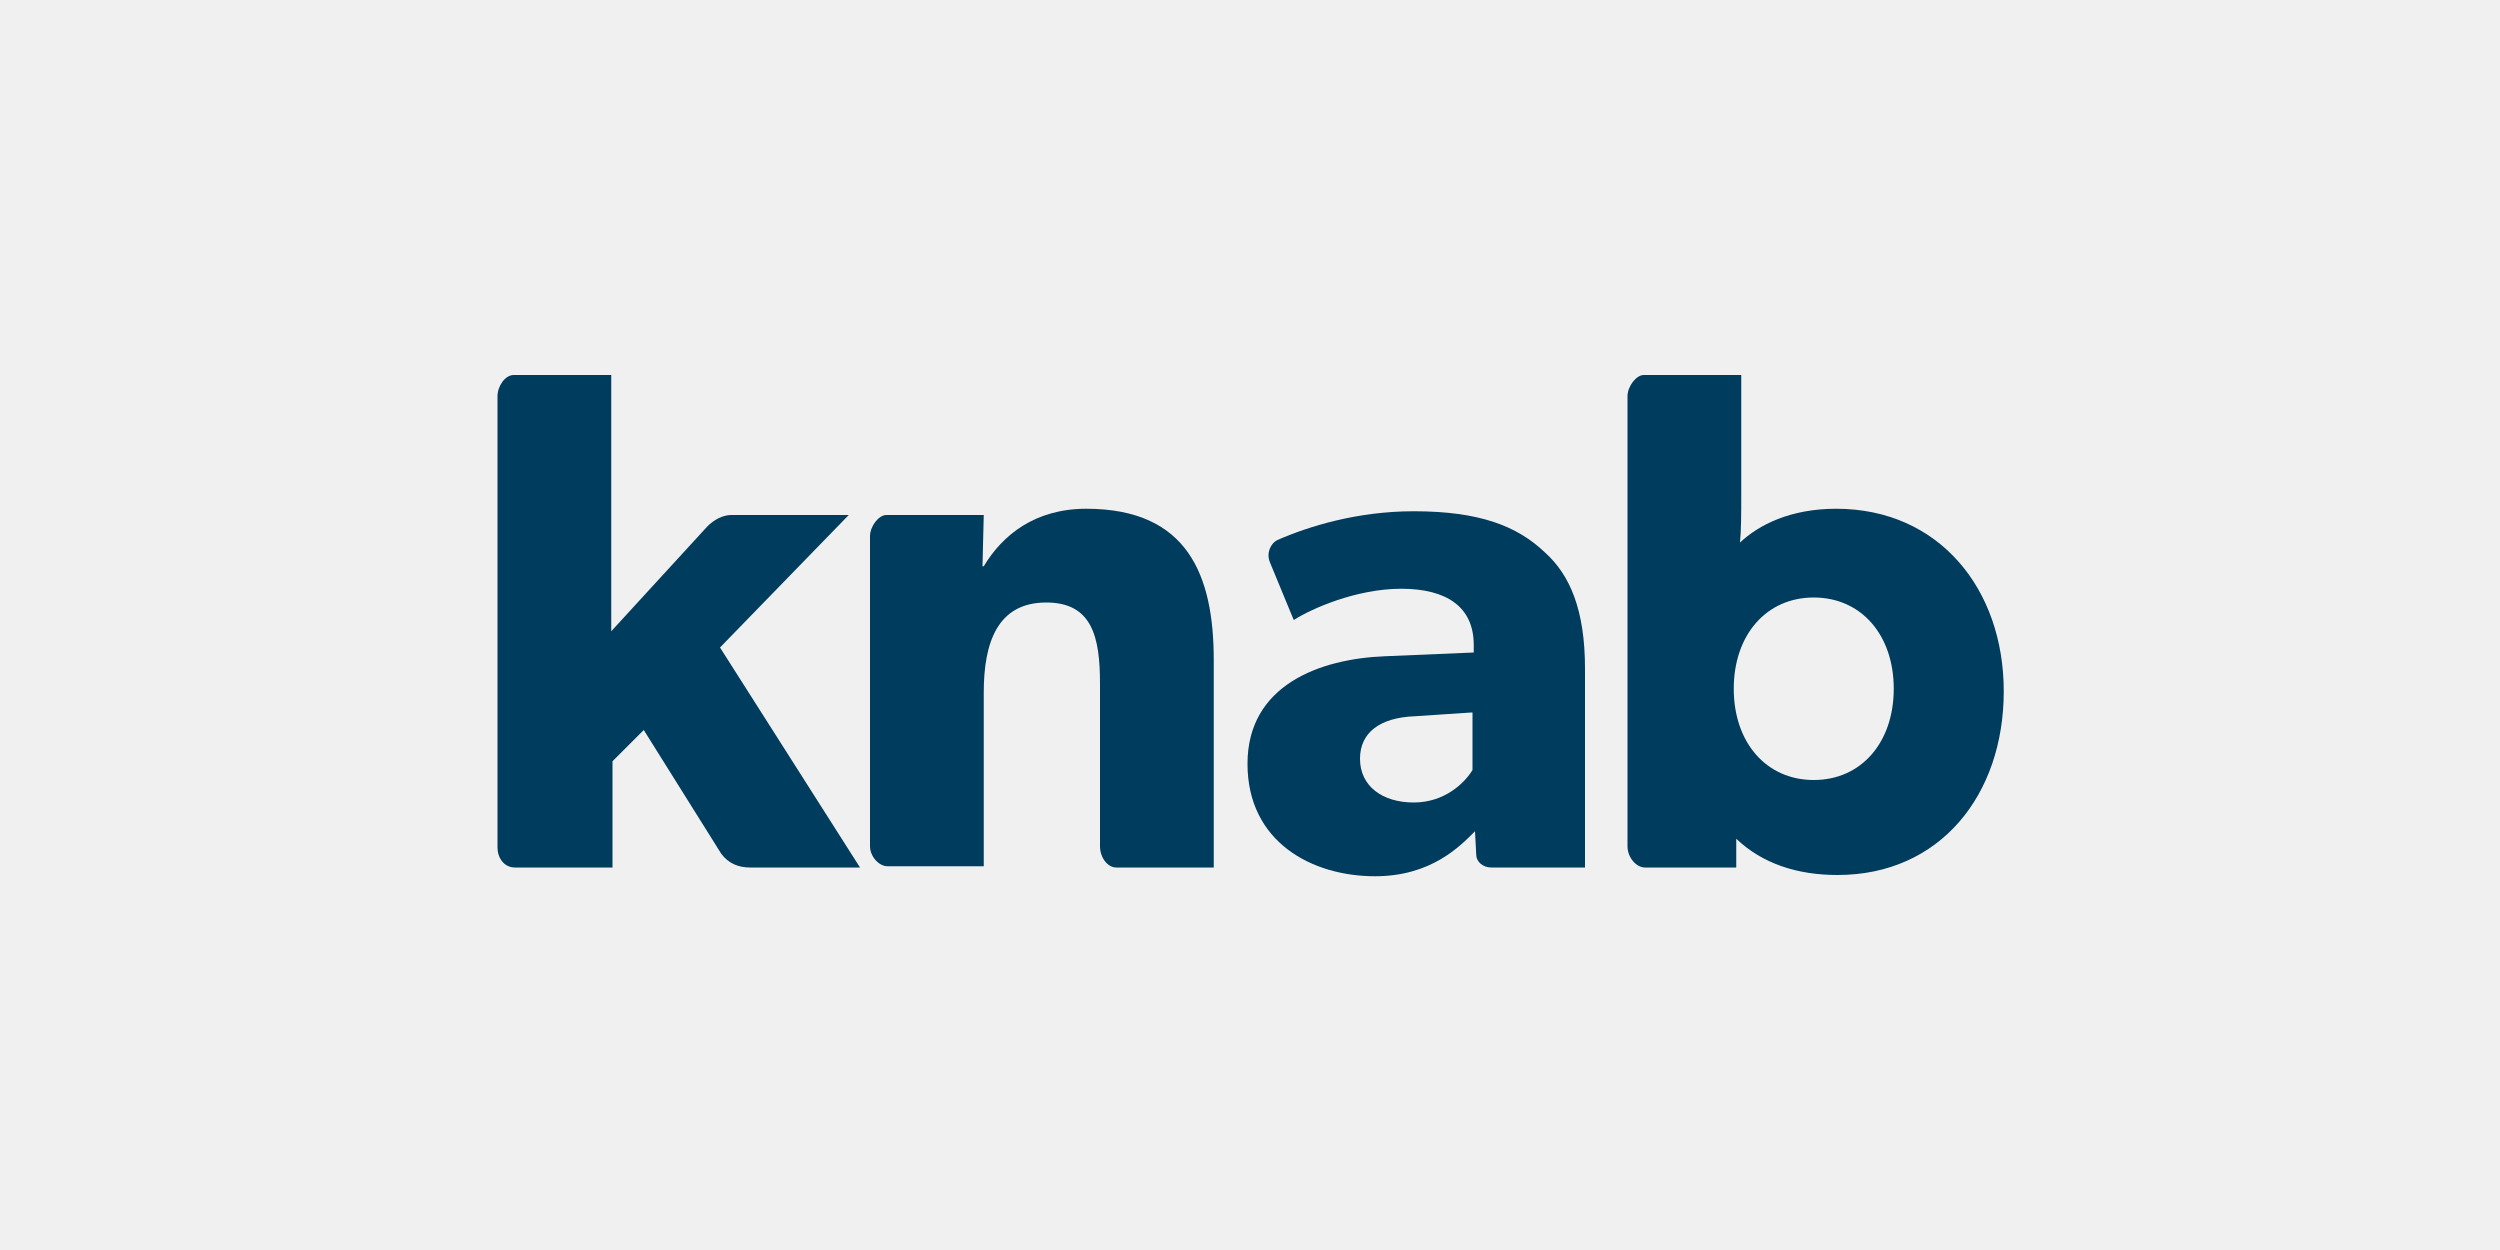
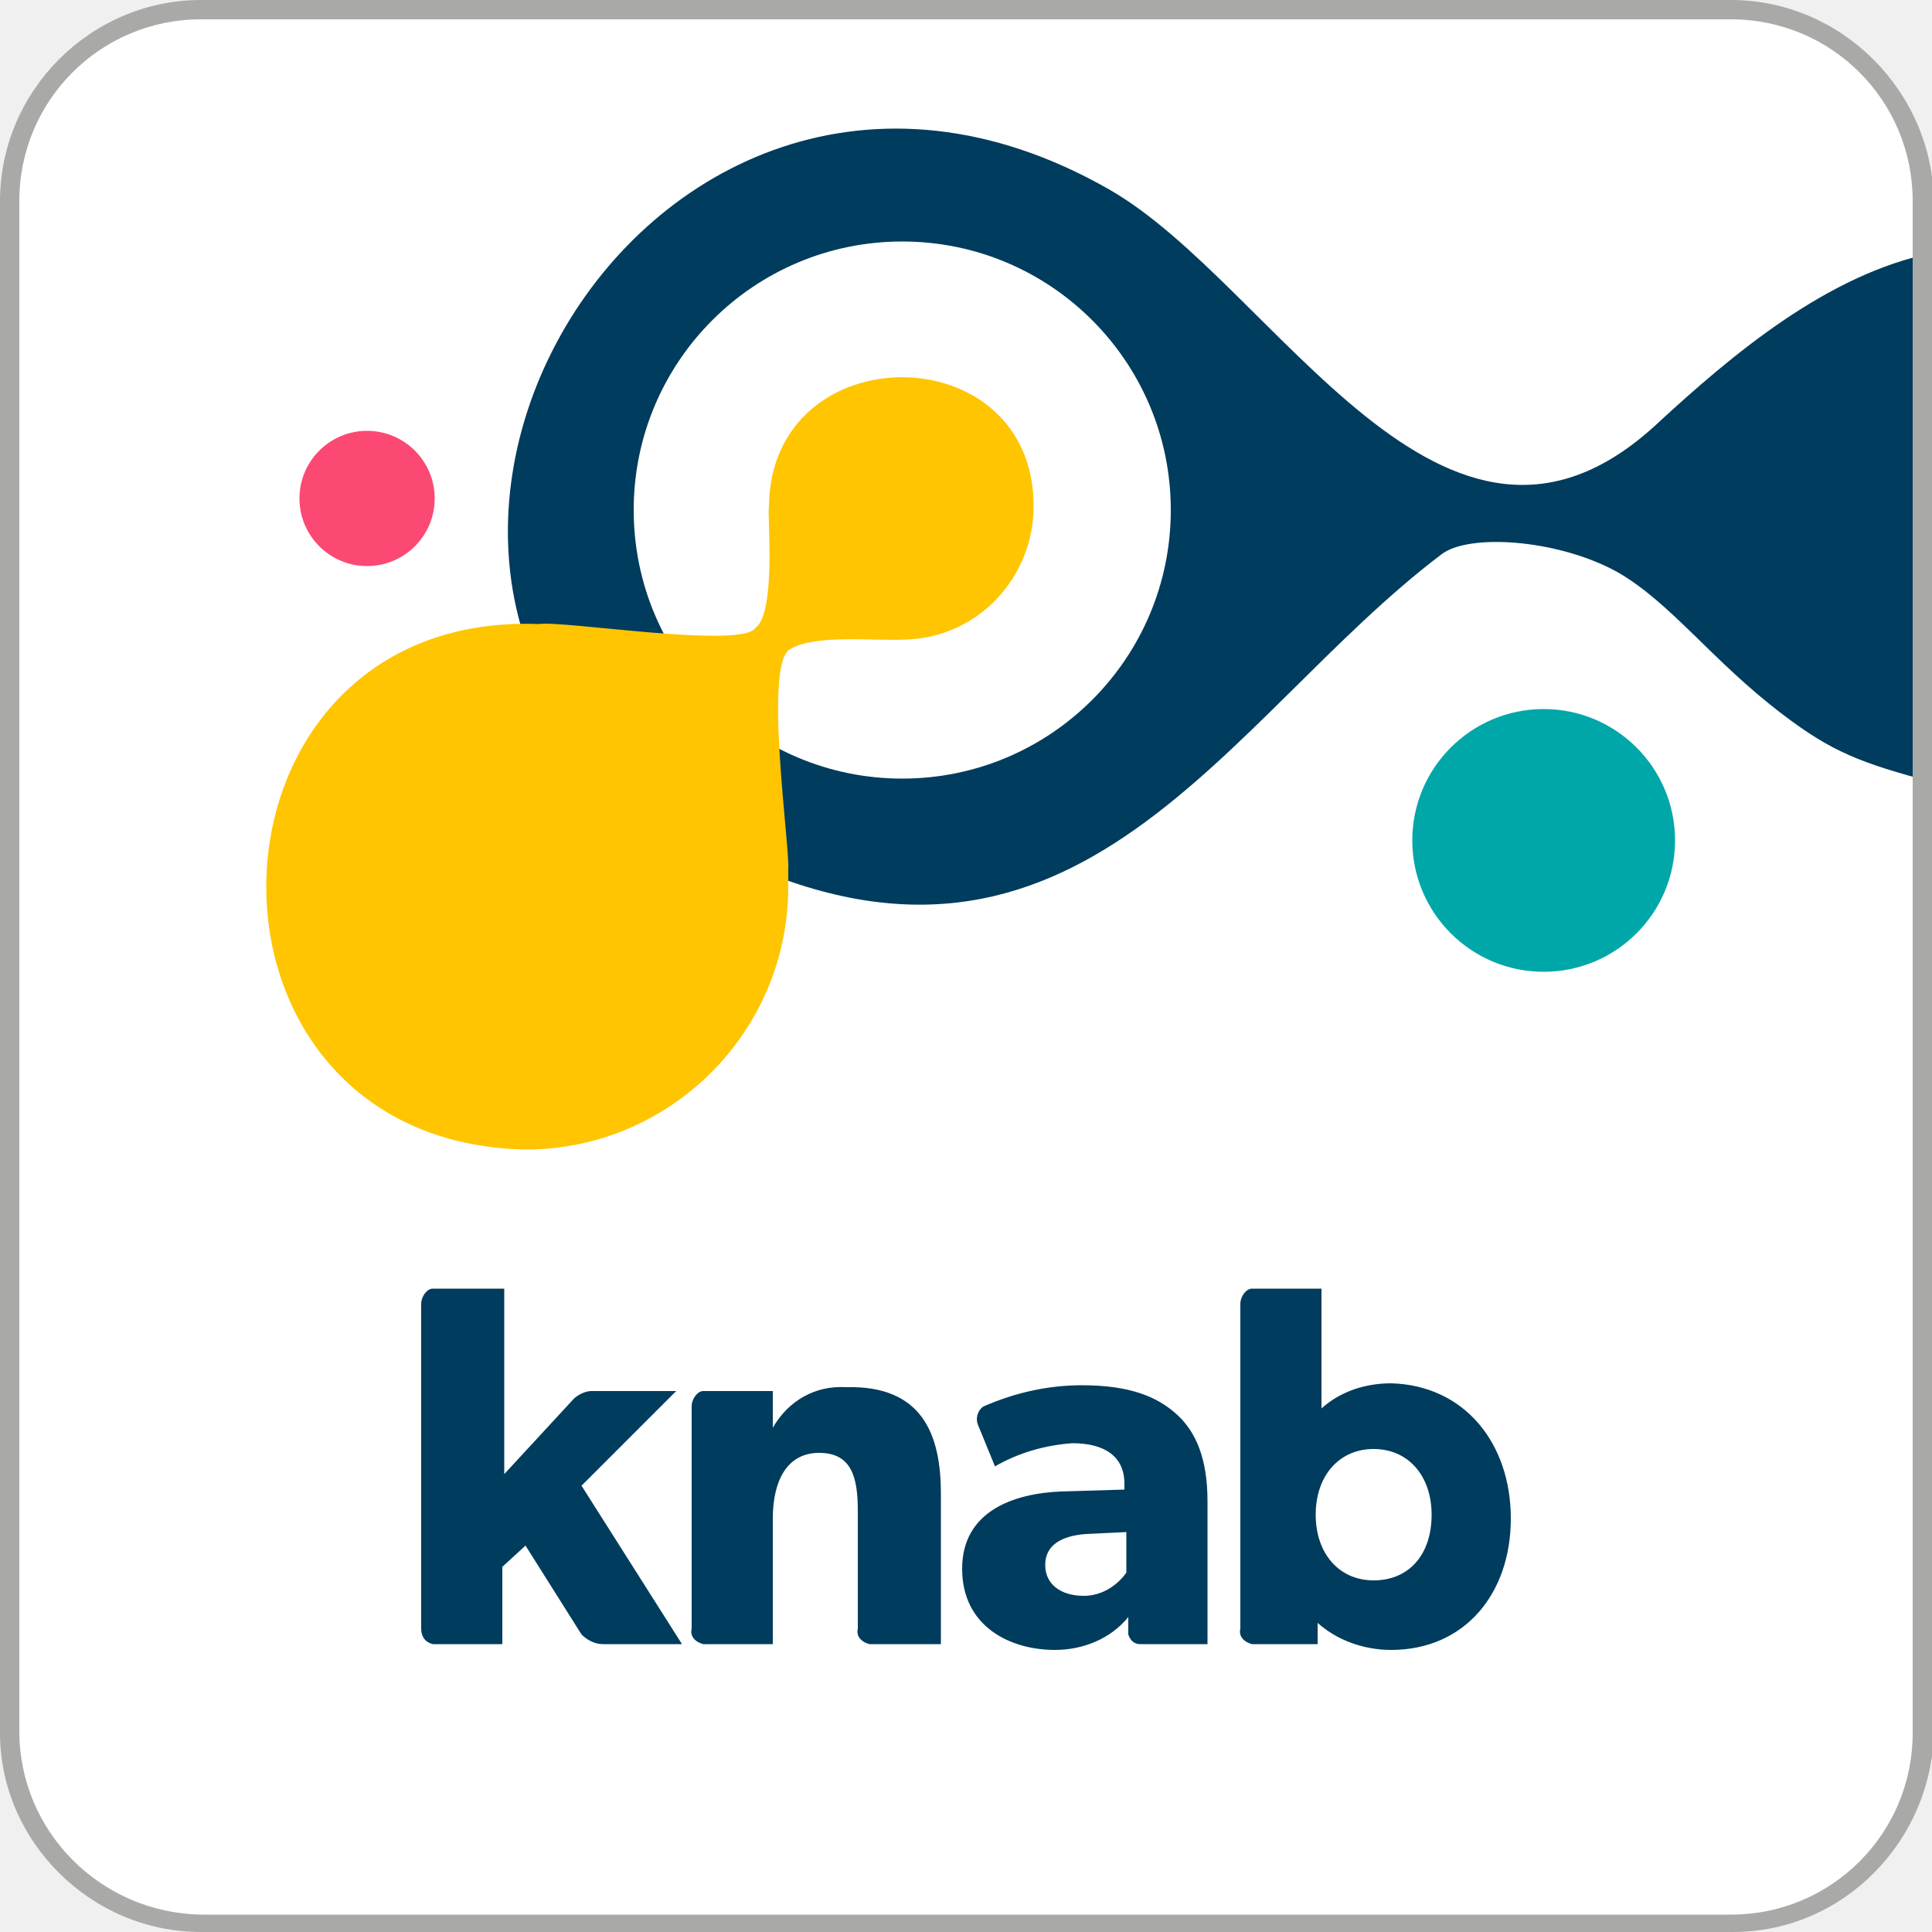
- <svg xmlns="http://www.w3.org/2000/svg" version="1.1" id="Laag_1" x="0px" y="0px" viewBox="0 0 200 100" style="enable-background:new 0 0 200 100;" xml:space="preserve">
+ <svg xmlns="http://www.w3.org/2000/svg" version="1.1" id="Laag_1" x="0px" y="0px" viewBox="0 0 100 100" style="enable-background:new 0 0 100 100;" xml:space="preserve">
  <style type="text/css">
- 	.st0{fill:#003C5D;}
+ 	.st0{fill:#FFFFFF;}
+ 	.st1{fill:#003C5D;}
+ 	.st2{fill:#FB4973;}
+ 	.st3{fill:#00A7A9;}
+ 	.st4{fill:#FFC500;}
+ 	.st5{fill:#A9A9A8;}
</style>
-   <path class="st0" d="M97.1,52.8v16.6h-7.8c-0.7,0-1.3-0.8-1.3-1.7v-13c0-3.7-0.6-6.5-4.3-6.5c-3.9,0-5,3.2-5,7.2v13.9H71  c-0.7,0-1.4-0.8-1.4-1.6V42.9c0-0.8,0.7-1.7,1.3-1.7h7.8l-0.1,4.1h0.1c1.5-2.5,4.1-4.6,8.2-4.6C95,40.7,97.1,46,97.1,52.8z" />
-   <path class="st0" d="M146.9,40.7c-3.7,0-6.2,1.3-7.7,2.7c0.1-1,0.1-2.4,0.1-3.9V30h-7.8c-0.6,0-1.3,0.9-1.3,1.7v36  c0,0.9,0.7,1.7,1.4,1.7h7.3v-2.3c2.1,2,4.9,2.9,8.1,2.9c8.2,0,13.3-6.4,13.3-14.7C160.3,47.1,155.1,40.7,146.9,40.7z M145.1,62.4  c-3.8,0-6.4-3-6.4-7.3c0-4.3,2.6-7.3,6.4-7.3c3.8,0,6.4,3,6.4,7.3C151.5,59.4,148.9,62.4,145.1,62.4z" />
-   <path class="st0" d="M67.9,41.2h-9.4c-0.7,0-1.4,0.4-1.9,0.9l-7.7,8.4V30h-7.8c-0.7,0-1.3,0.9-1.3,1.7v36.1c0,0.8,0.5,1.6,1.4,1.6  H49v-8.5l2.5-2.5l6.2,9.9c0.6,0.8,1.4,1.1,2.3,1.1h8.8L57.6,51.8L67.9,41.2z" />
-   <path class="st0" d="M123.6,44.2c-2.2-2.1-5.2-3.3-10.5-3.3c-4.5,0-8.4,1.2-10.9,2.3c-0.6,0.3-0.9,1.1-0.6,1.8l1.9,4.6  c1.4-0.9,5-2.5,8.6-2.5c3.7,0,5.8,1.5,5.8,4.5v0.6l-7.1,0.3c-5.2,0.2-11,2.3-11,8.6c0,6.3,5.2,9,10.2,9c4.5,0,6.8-2.4,8-3.6l0.1,1.9  c0,0.5,0.5,1,1.2,1h7.5V53.5C126.8,48.8,125.6,46,123.6,44.2z M117.8,61.6c-0.6,1-2.2,2.6-4.7,2.6s-4.3-1.3-4.3-3.5  c0-2.1,1.6-3.3,4.4-3.4l4.5-0.3h0.1V61.6z" />
+   <path class="st0" d="M10.4,0.5h79.3c5.5,0,9.9,4.4,9.9,9.9v79.3c0,5.5-4.4,9.9-9.9,9.9H10.4c-5.5,0-9.9-4.4-9.9-9.9V10.4  C0.5,4.9,4.9,0.5,10.4,0.5z" />
+   <path class="st1" d="M48.7,77.3v7.8H45c-0.4-0.1-0.7-0.4-0.6-0.8v-6.1c0-1.7-0.3-3-2-3S40,76.7,40,78.6v6.5h-3.6  c-0.4-0.1-0.7-0.4-0.6-0.8V72.8c0-0.4,0.3-0.8,0.6-0.8H40v1.9l0,0c0.8-1.4,2.2-2.2,3.8-2.1C47.7,71.7,48.7,74.2,48.7,77.3z   M78.2,78.6c0,3.9-2.4,6.8-6.2,6.8c-1.4,0-2.8-0.5-3.8-1.4v1.1h-3.4c-0.4-0.1-0.7-0.4-0.6-0.8V67.5c0-0.4,0.3-0.8,0.6-0.8h3.6v4.4  c0,0.7,0,1.4,0,1.8c1-0.9,2.3-1.3,3.6-1.3C75.8,71.7,78.2,74.7,78.2,78.6z M74.1,78.4c0-2-1.2-3.4-3-3.4s-3,1.4-3,3.4s1.2,3.4,3,3.4  S74.1,80.5,74.1,78.4z M35,72h-4.4c-0.3,0-0.7,0.2-0.9,0.4l-3.6,3.9v-9.6h-3.7c-0.3,0-0.6,0.4-0.6,0.8v16.8c0,0.4,0.2,0.7,0.6,0.8  h3.6v-4l1.2-1.1l2.9,4.6c0.3,0.3,0.7,0.5,1.1,0.5h4.1l-5.2-8.2L35,72z M62.5,77.7v7.4H59c-0.3,0-0.5-0.2-0.6-0.5l0-0.9  c-0.9,1.1-2.3,1.7-3.8,1.7c-2.3,0-4.8-1.2-4.8-4.2s2.7-3.9,5.1-4l3.3-0.1v-0.3c0-1.4-1-2.1-2.7-2.1c-1.4,0.1-2.8,0.5-4,1.2l-0.9-2.2  c-0.1-0.3,0-0.7,0.3-0.9c1.6-0.7,3.3-1.1,5.1-1.1c2.5,0,3.9,0.6,4.9,1.5S62.5,75.5,62.5,77.7z M58.3,79.3l-2.1,0.1  c-1.3,0.1-2.1,0.6-2.1,1.6s0.8,1.6,2,1.6c0.9,0,1.7-0.5,2.2-1.2L58.3,79.3z" />
+   <path class="st1" d="M100,13.1c-5.4,1.1-10.3,5.2-14.3,8.9C74.7,32.1,66,14.7,57.4,9.8c-24.5-14-44.6,22.6-19.7,34.5  c18.1,8.7,25.8-7.2,36.9-15.6c1.4-1.1,6-0.8,9.1,0.9c2.8,1.6,4.9,4.6,8.6,7.4c2.5,1.9,4,2.5,7.8,3.5L100,13.1z" />
+   <circle class="st2" cx="19" cy="25.8" r="3.5" />
+   <circle class="st3" cx="79.9" cy="43.5" r="6.8" />
+   <circle class="st0" cx="46.7" cy="26.4" r="13.9" />
+   <path class="st4" d="M53.5,26.2c0-8.9-13.6-8.9-13.7,0l0,0c-0.1,0.4,0.4,5.5-0.7,6.3c-0.7,1.1-10-0.4-11.2-0.2l0,0  C9.6,31.6,8.8,59.1,27.2,59.5c7.5,0,13.6-6.1,13.6-13.6c0-0.3,0-0.6,0-0.9l0,0c0.1-1.1-1.3-10.7,0.1-11.4c1.3-0.8,4.5-0.4,6-0.5l0,0  C50.6,33,53.5,29.9,53.5,26.2z" />
+   <path class="st5" d="M89.6,1c5.2,0,9.4,4.2,9.4,9.4v79.3c0,5.2-4.2,9.4-9.4,9.4H10.4C5.2,99,1,94.8,1,89.6V10.4C1,5.2,5.2,1,10.4,1  H89.6 M89.6,0H10.4C4.7,0,0,4.7,0,10.4v79.3C0,95.3,4.7,100,10.4,100h79.3c5.7,0,10.3-4.7,10.4-10.4V10.4C100,4.7,95.3,0,89.6,0z" />
</svg>
